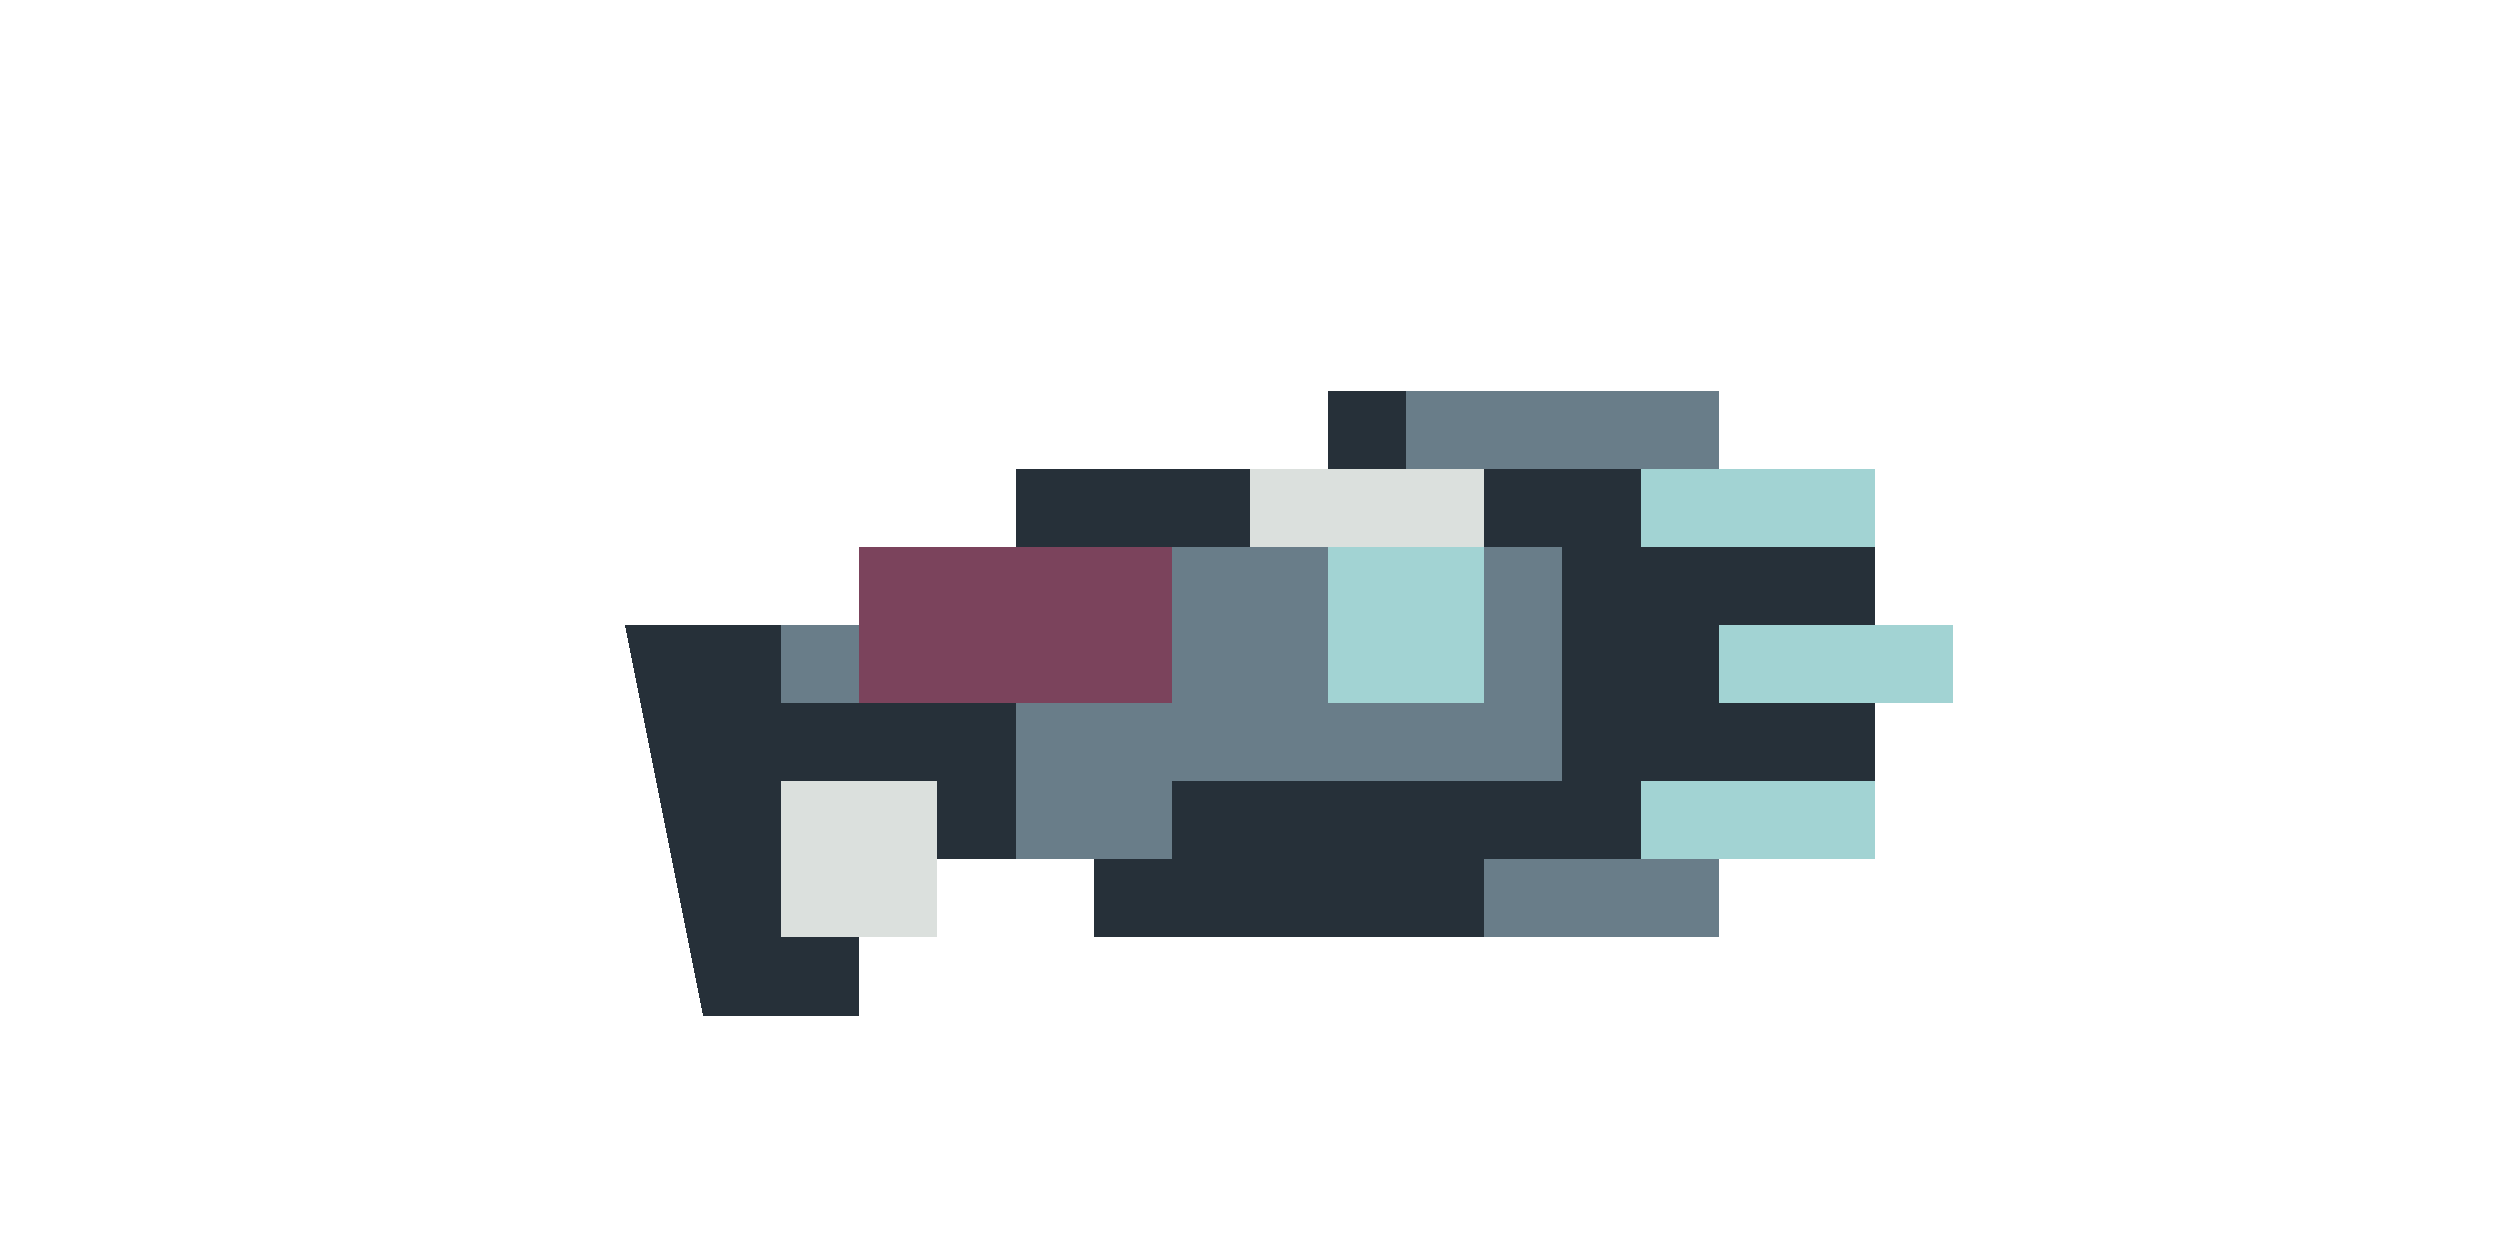
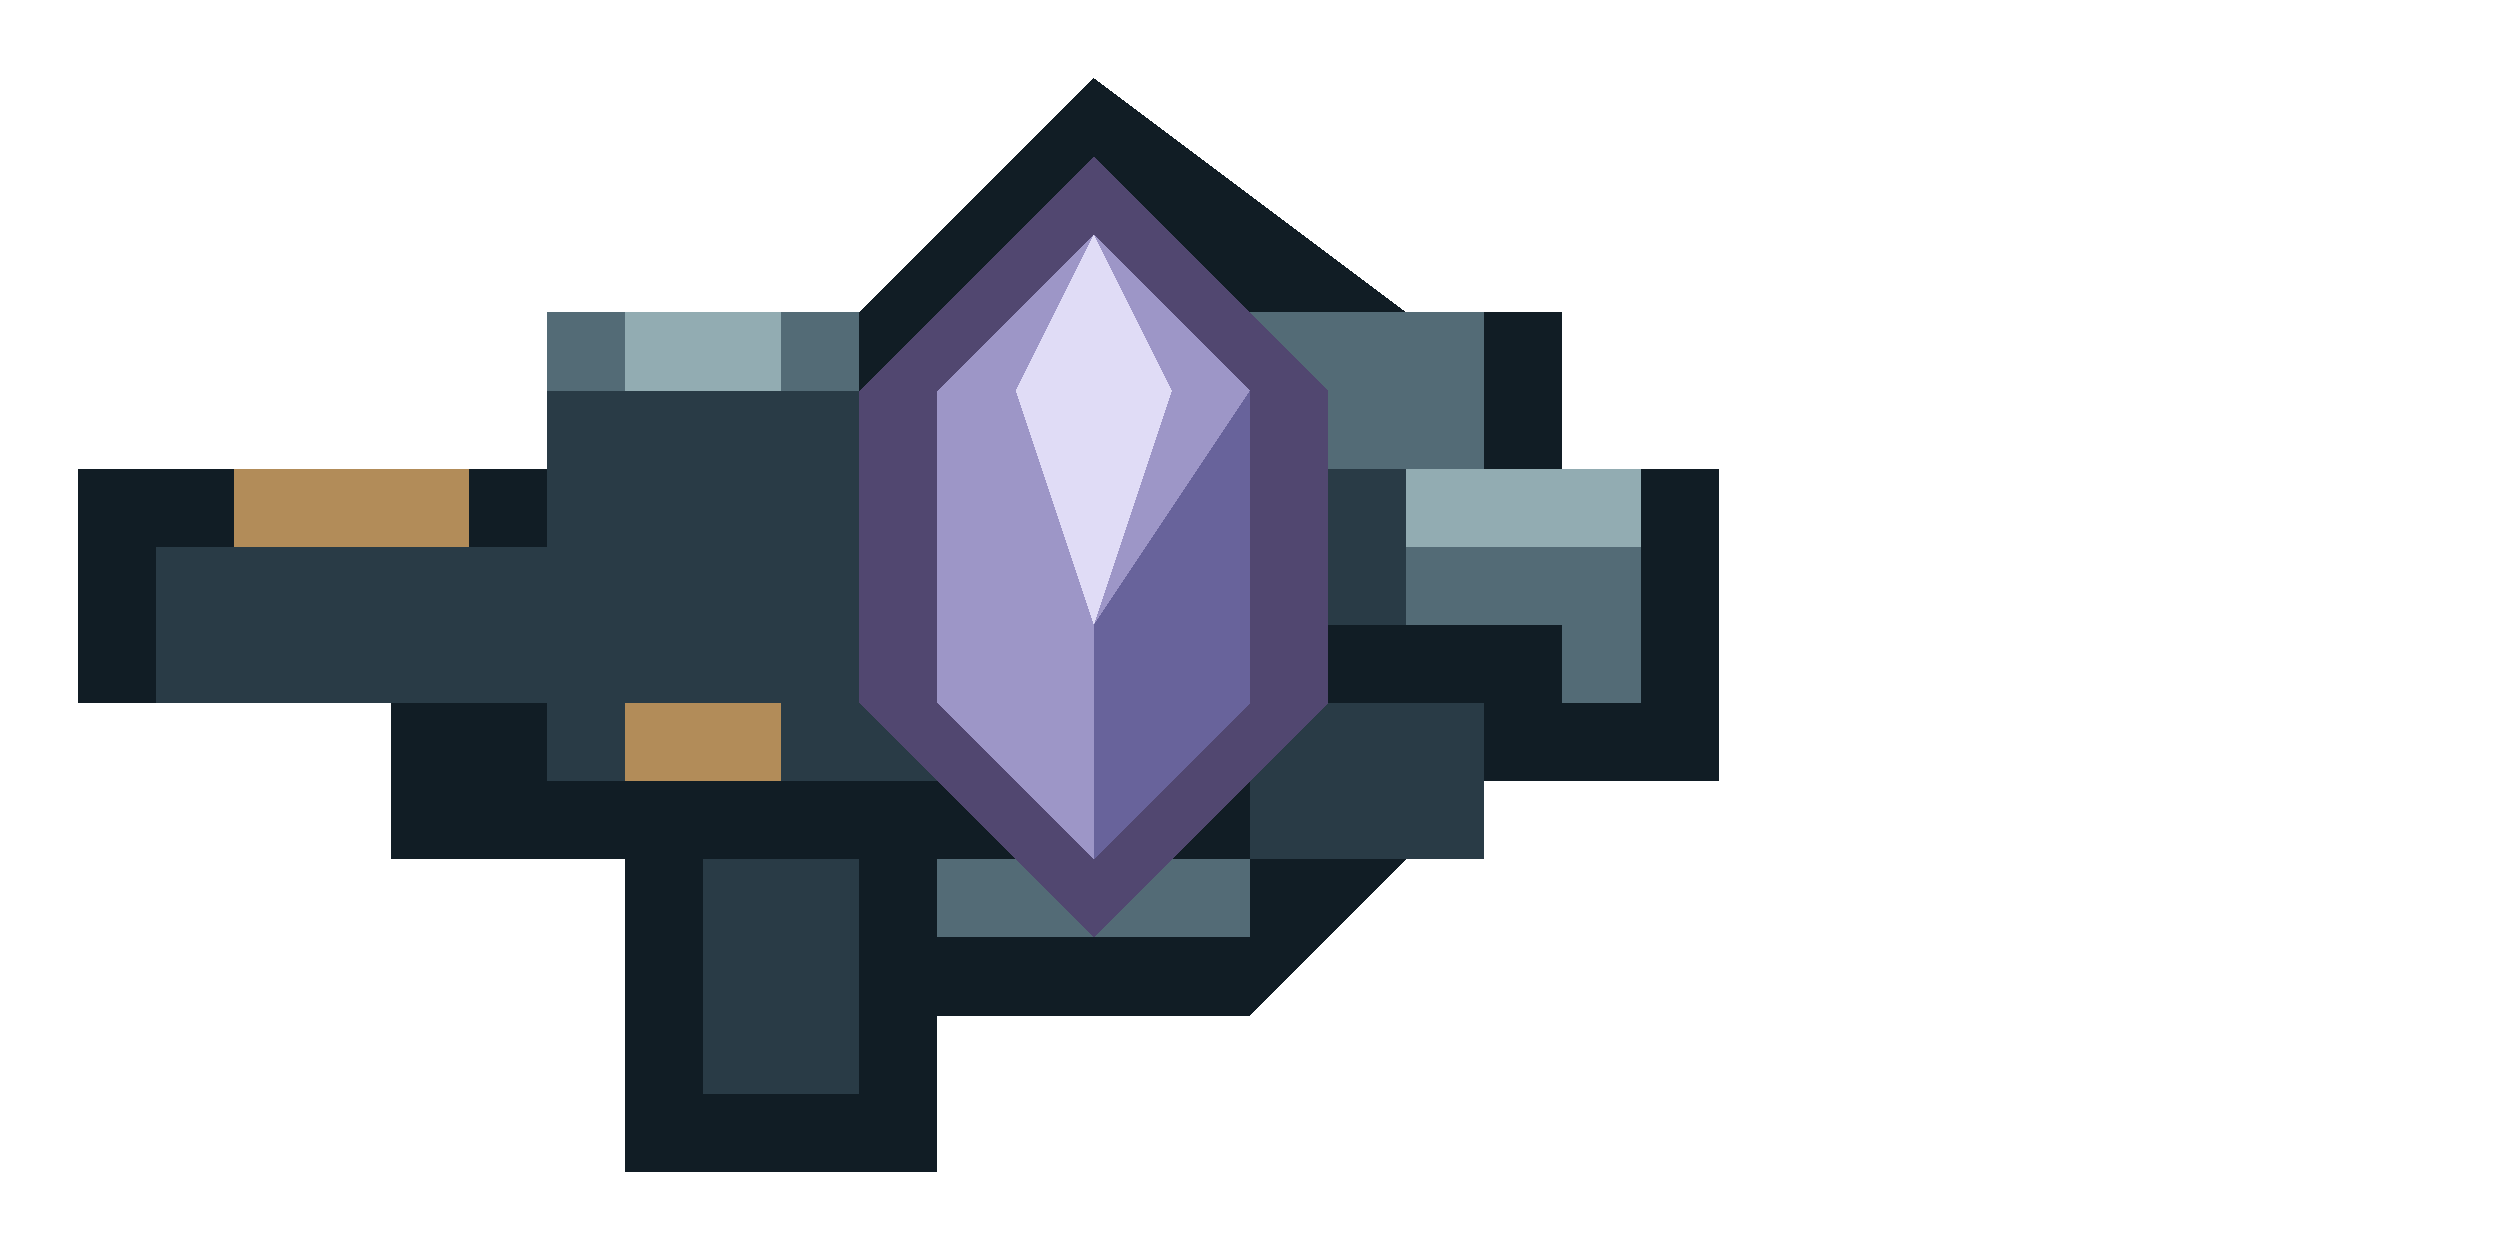
<svg xmlns="http://www.w3.org/2000/svg" width="32" height="16" viewBox="0 0 32 16" shape-rendering="crispEdges">
-   <path fill="#263039" d="M8 8h5V6h4V5h5v1h2v5h-3v1h-7v-1h-3v2H9z" />
-   <path fill="#697d89" d="M10 8h5V7h5v3h-5v1h-2V9h-3zM18 5h4v1h-4zM19 11h3v1h-3z" />
-   <path fill="#7b435c" d="M11 7h4v2h-4z" />
-   <path fill="#a2d3d3" d="M17 7h2v2h-2zM21 6h3v1h-3zM22 8h3v1h-3zM21 10h3v1h-3z" />
-   <path fill="#dbe0dd" d="M10 10h2v2h-2zM16 6h3v1h-3z" />
+   <path fill="#111d25" d="M1 6h6V4h4l3-3 4 3h2v2h2v4h-3l-3 3h-4v2H8v-4H5V9H1z" />
+   <path fill="#293b46" d="M2 7h5v2H2zM7 5h5v5H7zM9 11h2v3H9zM16 5h3v6h-3z" />
+   <path fill="#536b76" d="M7 4h4v1H7zM16 4h3v2h-3zM18 7h3v2h-3zM12 11h4v1h-4z" />
+   <path fill="#92acb2" d="M8 4h2v1H8zM18 6h3v1h-3z" />
+   <path fill="#514770" d="M11 5l3-3 3 3v4l-3 3-3-3z" />
+   <path fill="#9d96c7" d="M14 3l2 2v4l-2 2-2-2V5z" />
+   <path fill="#e0dcf6" d="M14 3l1 2-1 3-1-3z" />
+   <path fill="#68639b" d="M14 8l2-3v4l-2 2z" />
+   <path fill="#b28c59" d="M3 6h3v1H3zM8 9h2v1H8z" />
+   <path fill="#111d25" d="M17 8h3v1h-3z" />
</svg>
